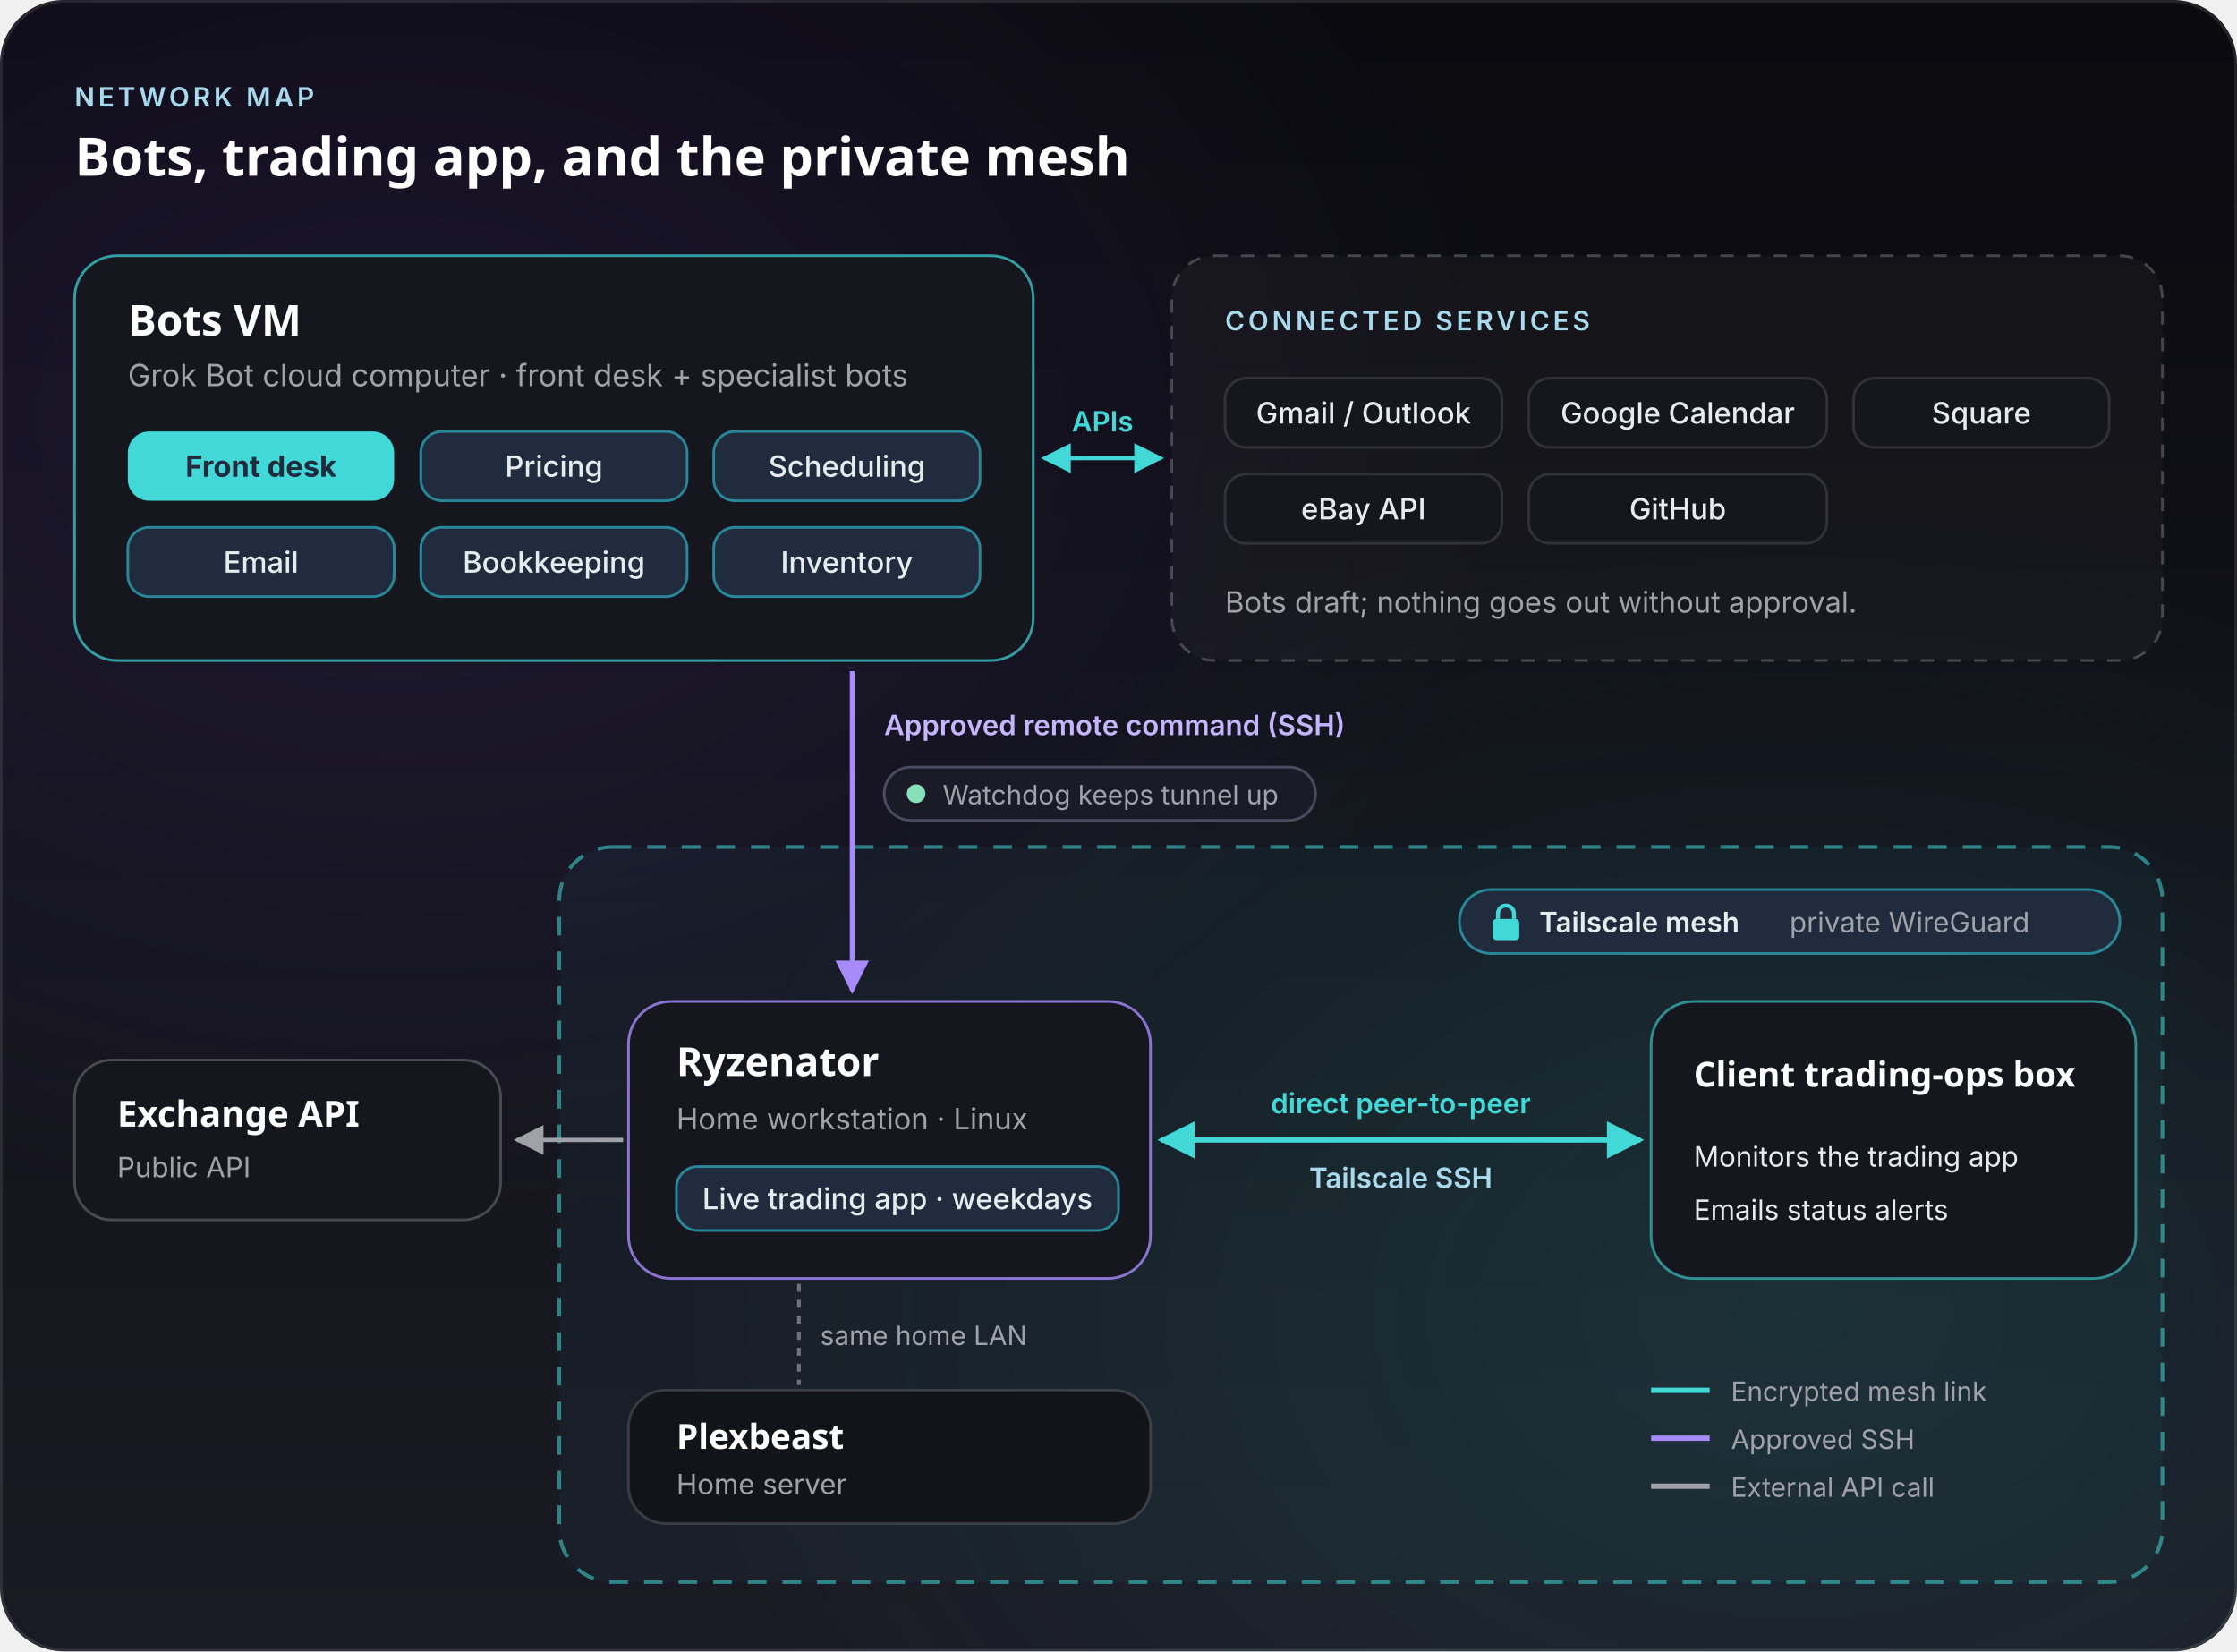
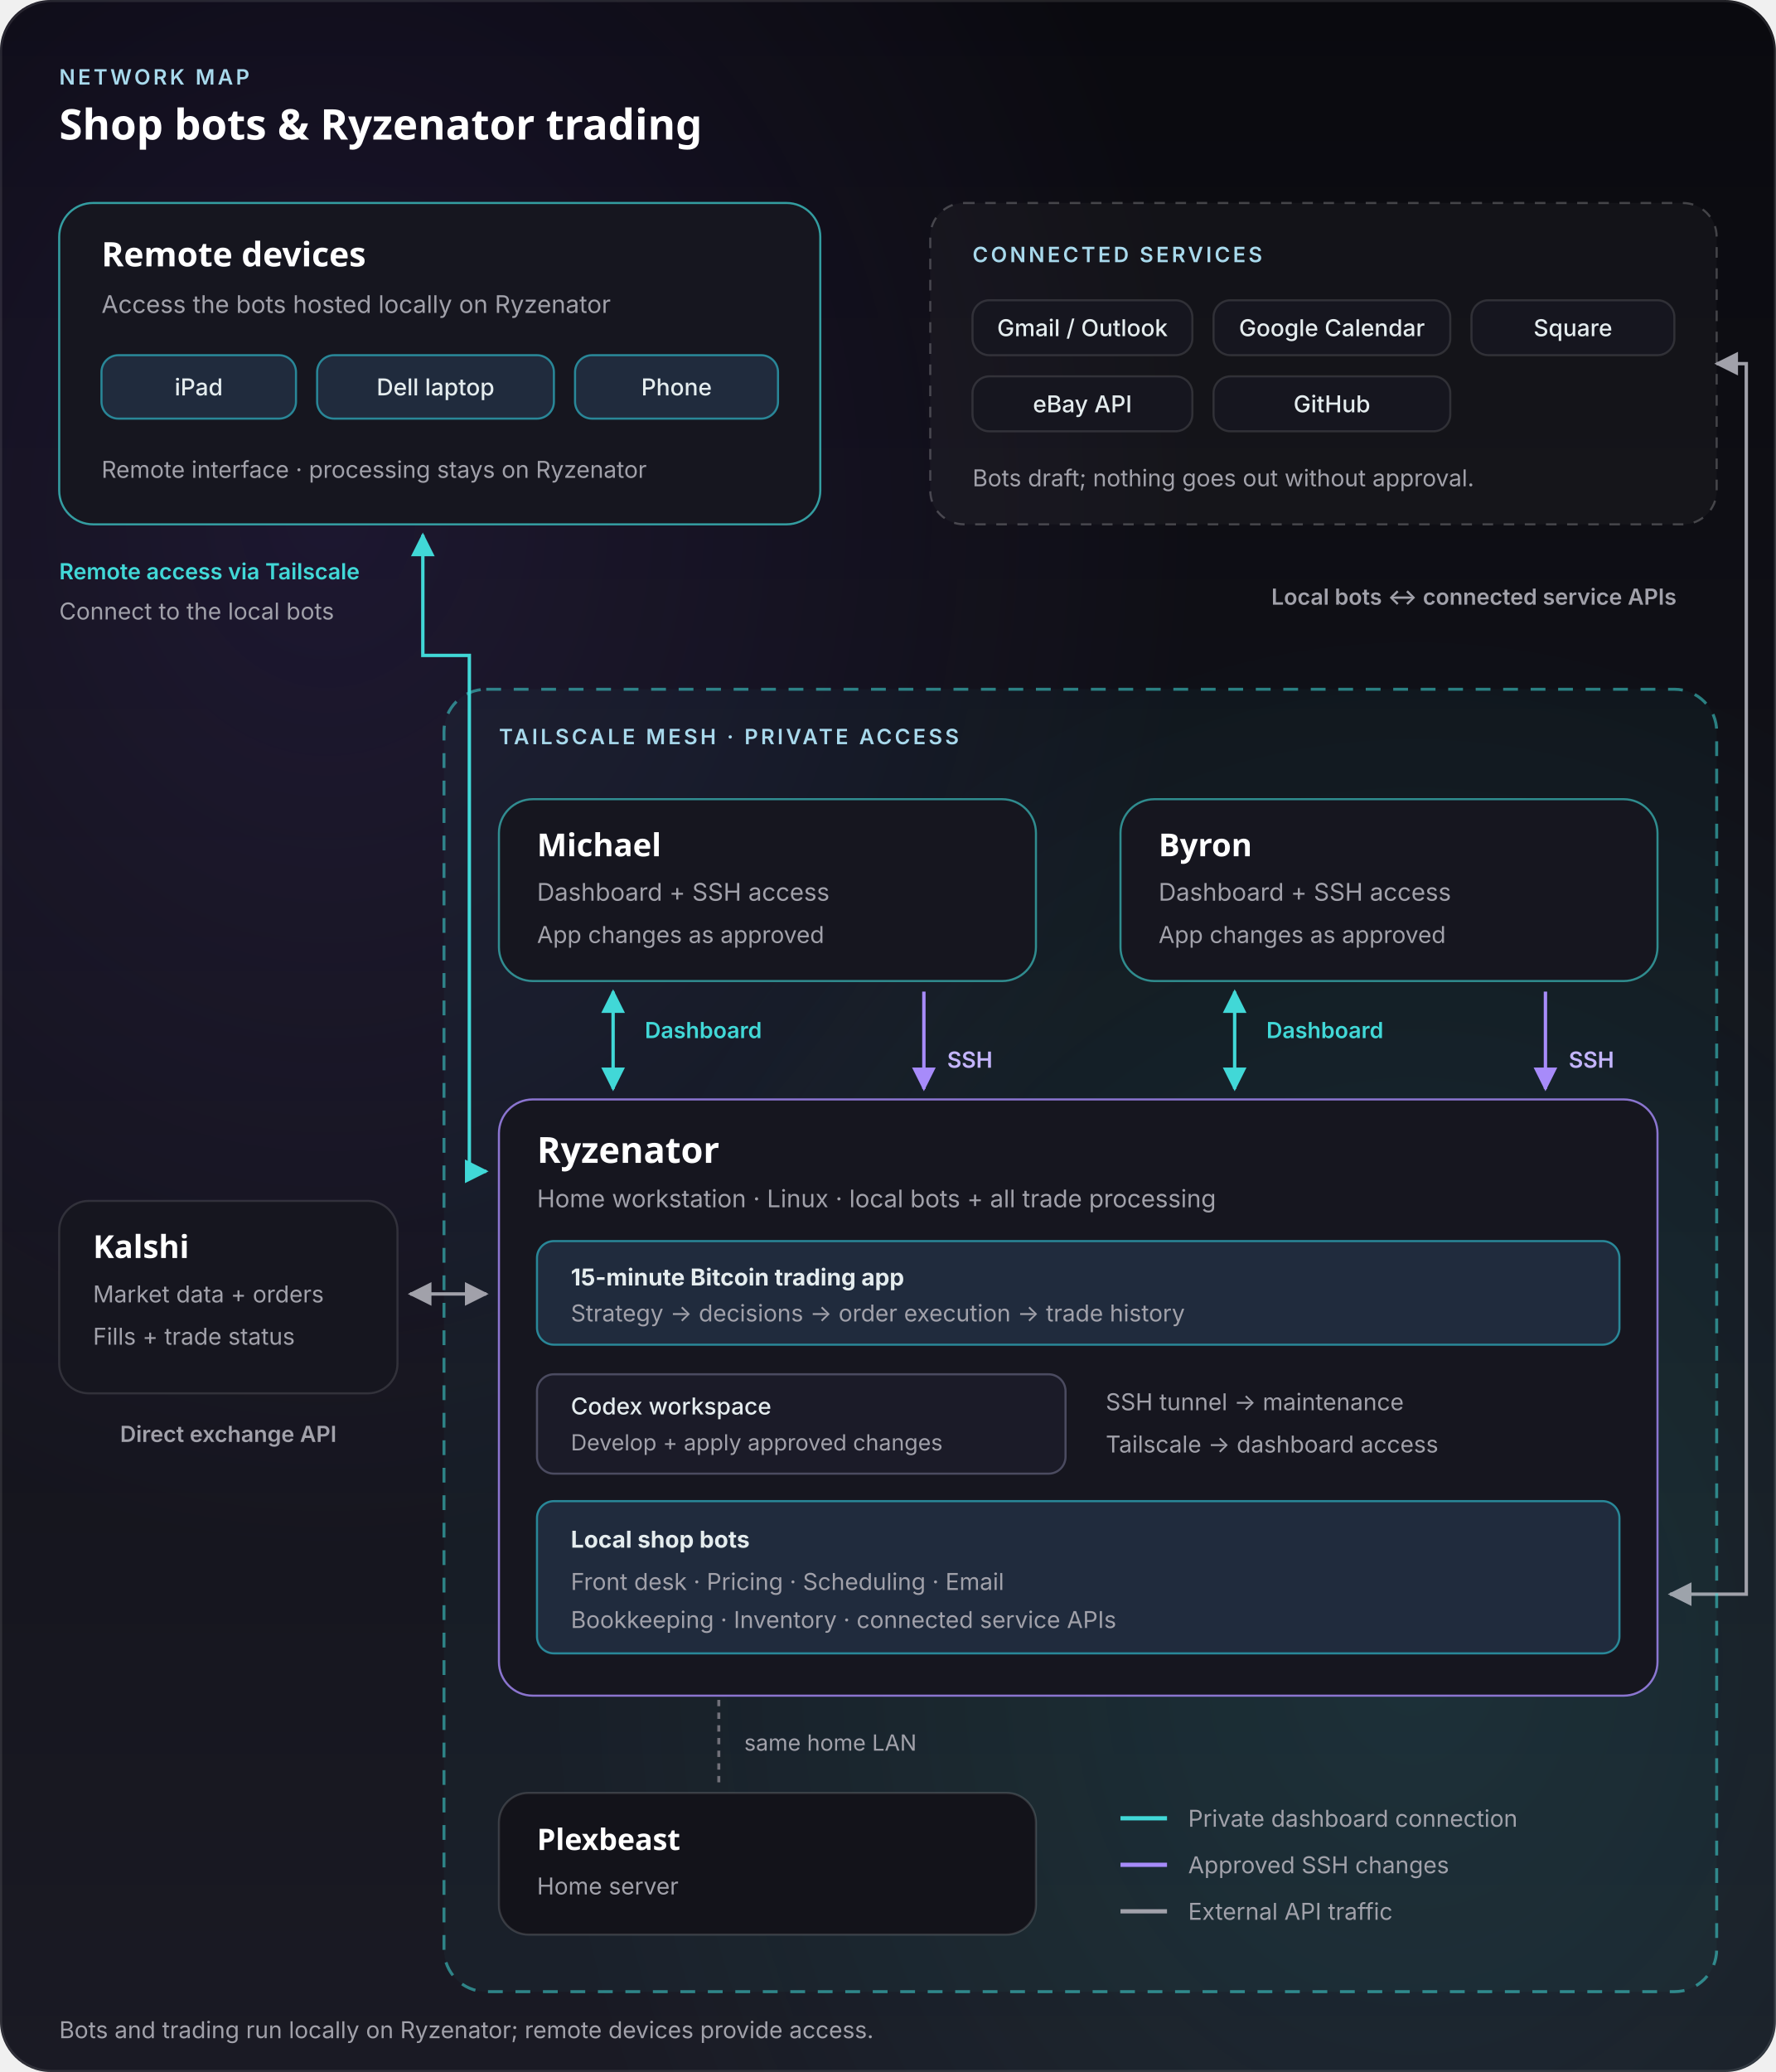
- <svg xmlns="http://www.w3.org/2000/svg" viewBox="0 0 840 620" width="840" height="620" role="img" aria-labelledby="nd-title nd-desc">
+ <svg xmlns="http://www.w3.org/2000/svg" viewBox="0 0 840 980" width="840" height="980" role="img" aria-labelledby="nd-title nd-desc">
  <defs>
    <linearGradient id="bg" x1="0" y1="0" x2="0" y2="1">
      <stop offset="0" stop-color="#0a0a0f" />
      <stop offset="1" stop-color="#1a1a24" />
    </linearGradient>
    <radialGradient id="glowA" cx="0.18" cy="0.25" r="0.5">
      <stop offset="0" stop-color="#8B5CF6" stop-opacity="0.12" />
      <stop offset="1" stop-color="#8B5CF6" stop-opacity="0" />
    </radialGradient>
    <radialGradient id="glowB" cx="0.8" cy="0.8" r="0.5">
      <stop offset="0" stop-color="#41D8D7" stop-opacity="0.10" />
      <stop offset="1" stop-color="#41D8D7" stop-opacity="0" />
    </radialGradient>
    <marker id="arT" viewBox="0 0 10 10" refX="9" refY="5" markerWidth="7" markerHeight="7" orient="auto-start-reverse">
      <path d="M0,0 L10,5 L0,10 z" fill="#41D8D7" />
    </marker>
    <marker id="arP" viewBox="0 0 10 10" refX="9" refY="5" markerWidth="7" markerHeight="7" orient="auto-start-reverse">
      <path d="M0,0 L10,5 L0,10 z" fill="#a78bfa" />
    </marker>
    <marker id="arG" viewBox="0 0 10 10" refX="9" refY="5" markerWidth="7" markerHeight="7" orient="auto-start-reverse">
      <path d="M0,0 L10,5 L0,10 z" fill="#a1a1aa" />
    </marker>
    <style>
      .h{font-family:'Space Grotesk',sans-serif;font-weight:700;fill:#fff}
      .t{font-family:Inter,-apple-system,BlinkMacSystemFont,sans-serif;fill:#a1a1aa}
      .eb{font-family:Inter,-apple-system,BlinkMacSystemFont,sans-serif;font-weight:600;font-size:10px;letter-spacing:1.3px;fill:#a8d9ec}
      .card{fill:#16161f;stroke:rgba(255,255,255,0.12);stroke-width:1}
      .chip{fill:#202B3D;stroke:#298798;stroke-width:1}
      .chipt{font-family:Inter,sans-serif;font-size:11px;font-weight:500;fill:#e4ecee}
      .lbl{font-family:Inter,sans-serif;font-size:10.5px;font-weight:600}
    </style>
  </defs>
-   <rect width="840" height="620" rx="24" fill="url(#bg)" />
-   <rect width="840" height="620" rx="24" fill="url(#glowA)" />
-   <rect width="840" height="620" rx="24" fill="url(#glowB)" />
-   <rect x="0.5" y="0.5" width="839" height="619" rx="24" fill="none" stroke="rgba(255,255,255,0.10)" />
+   <rect width="840" height="980" rx="24" fill="url(#bg)" />
+   <rect width="840" height="980" rx="24" fill="url(#glowA)" />
+   <rect width="840" height="980" rx="24" fill="url(#glowB)" />
+   <rect x="0.5" y="0.5" width="839" height="979" rx="24" fill="none" stroke="rgba(255,255,255,0.10)" />
  <text class="eb" x="28" y="40">NETWORK MAP</text>
-   <text class="h" x="28" y="66" font-size="20">Bots, trading app, and the private mesh</text>
-   <rect x="28" y="96" width="360" height="152" rx="16" class="card" stroke="#41D8D7" style="stroke:#41D8D7;stroke-opacity:.7" />
-   <text class="h" x="48" y="126" font-size="16">Bots VM</text>
-   <text class="t" x="48" y="145" font-size="11.5">Grok Bot cloud computer · front desk + specialist bots</text>
-   <g>
-     <rect x="48" y="162" width="100" height="26" rx="8" fill="#41D8D7" />
-     <text x="98" y="179" text-anchor="middle" class="chipt" style="fill:#202B3D;font-weight:700">Front desk</text>
-     <rect x="158" y="162" width="100" height="26" rx="8" class="chip" />
-     <text x="208" y="179" text-anchor="middle" class="chipt">Pricing</text>
-     <rect x="268" y="162" width="100" height="26" rx="8" class="chip" />
-     <text x="318" y="179" text-anchor="middle" class="chipt">Scheduling</text>
-     <rect x="48" y="198" width="100" height="26" rx="8" class="chip" />
-     <text x="98" y="215" text-anchor="middle" class="chipt">Email</text>
-     <rect x="158" y="198" width="100" height="26" rx="8" class="chip" />
-     <text x="208" y="215" text-anchor="middle" class="chipt">Bookkeeping</text>
-     <rect x="268" y="198" width="100" height="26" rx="8" class="chip" />
-     <text x="318" y="215" text-anchor="middle" class="chipt">Inventory</text>
-   </g>
-   <line x1="392" y1="172" x2="436" y2="172" stroke="#41D8D7" stroke-width="1.6" marker-start="url(#arT)" marker-end="url(#arT)" />
-   <text class="lbl" x="414" y="162" text-anchor="middle" fill="#41D8D7">APIs</text>
+   <text class="h" x="28" y="66" font-size="20">Shop bots &amp; Ryzenator trading</text>
+   <rect x="28" y="96" width="360" height="152" rx="16" class="card" style="stroke:#41D8D7;stroke-opacity:.7" />
+   <text class="h" x="48" y="126" font-size="16">Remote devices</text>
+   <text class="t" x="48" y="148" font-size="11.5">Access the bots hosted locally on Ryzenator</text>
+   <rect x="48" y="168" width="92" height="30" rx="8" class="chip" />
+   <text class="chipt" x="94" y="187" text-anchor="middle">iPad</text>
+   <rect x="150" y="168" width="112" height="30" rx="8" class="chip" />
+   <text class="chipt" x="206" y="187" text-anchor="middle">Dell laptop</text>
+   <rect x="272" y="168" width="96" height="30" rx="8" class="chip" />
+   <text class="chipt" x="320" y="187" text-anchor="middle">Phone</text>
+   <text class="t" x="48" y="226" font-size="11">Remote interface · processing stays on Ryzenator</text>
  <rect x="440" y="96" width="372" height="152" rx="16" fill="rgba(255,255,255,0.03)" stroke="rgba(255,255,255,0.22)" stroke-dasharray="5 5" />
  <text class="eb" x="460" y="124">CONNECTED SERVICES</text>
  <g>
    <rect x="460" y="142" width="104" height="26" rx="8" class="card" />
    <text x="512" y="159" text-anchor="middle" class="chipt">Gmail / Outlook</text>
    <rect x="574" y="142" width="112" height="26" rx="8" class="card" />
    <text x="630" y="159" text-anchor="middle" class="chipt">Google Calendar</text>
    <rect x="696" y="142" width="96" height="26" rx="8" class="card" />
    <text x="744" y="159" text-anchor="middle" class="chipt">Square</text>
    <rect x="460" y="178" width="104" height="26" rx="8" class="card" />
    <text x="512" y="195" text-anchor="middle" class="chipt">eBay API</text>
    <rect x="574" y="178" width="112" height="26" rx="8" class="card" />
    <text x="630" y="195" text-anchor="middle" class="chipt">GitHub</text>
  </g>
  <text class="t" x="460" y="230" font-size="11">Bots draft; nothing goes out without approval.</text>
-   <rect x="210" y="318" width="602" height="276" rx="20" fill="rgba(65,216,215,0.04)" stroke="#41D8D7" stroke-opacity="0.55" stroke-width="1.4" stroke-dasharray="7 6" />
-   <g transform="translate(548,334)">
-     <rect x="0" y="0" width="248" height="24" rx="12" fill="#202B3D" stroke="#298798" />
-     <g transform="translate(12,5)" fill="none" stroke="#41D8D7" stroke-width="1.5">
-       <rect x="0.5" y="6" width="10" height="8" rx="1.5" fill="#41D8D7" stroke="none" />
-       <path d="M2.5 6 V4 a3 3 0 0 1 6 0 V6" />
-     </g>
-     <text x="30" y="16" class="lbl" fill="#e4ecee">Tailscale mesh</text>
-     <text x="124" y="16" class="t" font-size="10.5">private WireGuard</text>
+   <path d="M200 253 V310 H222 V554 H230" fill="none" stroke="#41D8D7" stroke-width="1.6" marker-start="url(#arT)" marker-end="url(#arT)" />
+   <text class="lbl" x="28" y="274" fill="#41D8D7">Remote access via Tailscale</text>
+   <text class="t" x="28" y="293" font-size="11">Connect to the local bots</text>
+   <path d="M812 172 H826 V754 H790" fill="none" stroke="#a1a1aa" stroke-width="1.6" marker-start="url(#arG)" marker-end="url(#arG)" />
+   <text class="lbl" x="793" y="286" text-anchor="end" fill="#a1a1aa">Local bots ↔ connected service APIs</text>
+   <rect x="210" y="326" width="602" height="616" rx="20" fill="rgba(65,216,215,0.04)" stroke="#41D8D7" stroke-opacity=".55" stroke-width="1.4" stroke-dasharray="7 6" />
+   <text class="eb" x="236" y="352">TAILSCALE MESH · PRIVATE ACCESS</text>
+   <rect x="236" y="378" width="254" height="86" rx="16" class="card" style="stroke:#41D8D7;stroke-opacity:.6" />
+   <text class="h" x="254" y="405" font-size="15">Michael</text>
+   <text class="t" x="254" y="426" font-size="11.5">Dashboard + SSH access</text>
+   <text class="t" x="254" y="446" font-size="11">App changes as approved</text>
+   <rect x="530" y="378" width="254" height="86" rx="16" class="card" style="stroke:#41D8D7;stroke-opacity:.6" />
+   <text class="h" x="548" y="405" font-size="15">Byron</text>
+   <text class="t" x="548" y="426" font-size="11.5">Dashboard + SSH access</text>
+   <text class="t" x="548" y="446" font-size="11">App changes as approved</text>
+   <path d="M290 469 V515" stroke="#41D8D7" stroke-width="1.6" marker-start="url(#arT)" marker-end="url(#arT)" />
+   <path d="M584 469 V515" stroke="#41D8D7" stroke-width="1.6" marker-start="url(#arT)" marker-end="url(#arT)" />
+   <path d="M437 469 V515" stroke="#a78bfa" stroke-width="1.6" marker-end="url(#arP)" />
+   <path d="M731 469 V515" stroke="#a78bfa" stroke-width="1.6" marker-end="url(#arP)" />
+   <text class="lbl" x="305" y="491" fill="#41D8D7">Dashboard</text>
+   <text class="lbl" x="448" y="505" fill="#c4b5fd">SSH</text>
+   <text class="lbl" x="599" y="491" fill="#41D8D7">Dashboard</text>
+   <text class="lbl" x="742" y="505" fill="#c4b5fd">SSH</text>
+   <rect x="236" y="520" width="548" height="282" rx="16" class="card" style="stroke:#a78bfa;stroke-opacity:.8" />
+   <text class="h" x="254" y="550" font-size="17">Ryzenator</text>
+   <text class="t" x="254" y="571" font-size="11.5">Home workstation · Linux · local bots + all trade processing</text>
+   <rect x="254" y="587" width="512" height="49" rx="8" class="chip" />
+   <text class="chipt" x="270" y="608" style="font-weight:700">15-minute Bitcoin trading app</text>
+   <text class="t" x="270" y="625" font-size="11">Strategy → decisions → order execution → trade history</text>
+   <rect x="254" y="650" width="250" height="47" rx="8" fill="#1b1b28" stroke="#4b4b60" />
+   <text class="chipt" x="270" y="669">Codex workspace</text>
+   <text class="t" x="270" y="686" font-size="10.5">Develop + apply approved changes</text>
+   <text class="t" x="523" y="667" font-size="11">SSH tunnel → maintenance</text>
+   <text class="t" x="523" y="687" font-size="11">Tailscale → dashboard access</text>
+   <rect x="28" y="568" width="160" height="91" rx="14" class="card" />
+   <text class="h" x="44" y="595" font-size="15">Kalshi</text>
+   <text class="t" x="44" y="616" font-size="11">Market data + orders</text>
+   <text class="t" x="44" y="636" font-size="11">Fills + trade status</text>
+   <line x1="194" y1="612" x2="230" y2="612" stroke="#a1a1aa" stroke-width="1.6" marker-start="url(#arG)" marker-end="url(#arG)" />
+   <text class="lbl" x="108" y="682" text-anchor="middle" fill="#a1a1aa">Direct exchange API</text>
+   <rect x="254" y="710" width="512" height="72" rx="8" class="chip" />
+   <text class="chipt" x="270" y="732" style="font-weight:700">Local shop bots</text>
+   <text class="t" x="270" y="752" font-size="11">Front desk · Pricing · Scheduling · Email</text>
+   <text class="t" x="270" y="770" font-size="11">Bookkeeping · Inventory · connected service APIs</text>
+   <path d="M340 804 V844" stroke="#71717a" stroke-width="1.4" stroke-dasharray="3 3" />
+   <text class="t" x="352" y="828" font-size="10.5">same home LAN</text>
+   <rect x="236" y="848" width="254" height="67" rx="14" fill="#13131a" stroke="rgba(255,255,255,.15)" />
+   <text class="h" x="254" y="875" font-size="14">Plexbeast</text>
+   <text class="t" x="254" y="896" font-size="11">Home server</text>
+   <g transform="translate(530,854)" class="t" font-size="11">
+     <line x1="0" y1="6" x2="22" y2="6" stroke="#41D8D7" stroke-width="2" />
+     <text x="32" y="10">Private dashboard connection</text>
+     <line x1="0" y1="28" x2="22" y2="28" stroke="#a78bfa" stroke-width="2" />
+     <text x="32" y="32">Approved SSH changes</text>
+     <line x1="0" y1="50" x2="22" y2="50" stroke="#a1a1aa" stroke-width="2" />
+     <text x="32" y="54">External API traffic</text>
  </g>
-   <line x1="320" y1="252" x2="320" y2="372" stroke="#a78bfa" stroke-width="1.8" marker-end="url(#arP)" />
-   <text class="lbl" x="332" y="276" fill="#c4b5fd">Approved remote command (SSH)</text>
-   <g transform="translate(332,288)">
-     <rect width="162" height="20" rx="10" fill="#1b1b28" stroke="#4b4b60" />
-     <circle cx="12" cy="10" r="3.5" fill="#88e0bb" />
-     <text x="22" y="14" class="t" font-size="10">Watchdog keeps tunnel up</text>
-   </g>
-   <rect x="236" y="376" width="196" height="104" rx="16" class="card" style="stroke:#a78bfa;stroke-opacity:.8" />
-   <text class="h" x="254" y="404" font-size="15">Ryzenator</text>
-   <text class="t" x="254" y="424" font-size="11">Home workstation · Linux</text>
-   <rect x="254" y="438" width="166" height="24" rx="8" fill="#202B3D" stroke="#298798" />
-   <text x="337" y="454" text-anchor="middle" class="chipt">Live trading app · weekdays</text>
-   <rect x="28" y="398" width="160" height="60" rx="14" fill="#16161f" stroke="rgba(255,255,255,0.22)" />
-   <text class="h" x="44" y="423" font-size="13.5">Exchange API</text>
-   <text class="t" x="44" y="442" font-size="10.5">Public API</text>
-   <line x1="234" y1="428" x2="194" y2="428" stroke="#a1a1aa" stroke-width="1.6" marker-end="url(#arG)" />
-   <line x1="436" y1="428" x2="616" y2="428" stroke="#41D8D7" stroke-width="2" marker-start="url(#arT)" marker-end="url(#arT)" />
-   <text class="lbl" x="526" y="418" text-anchor="middle" fill="#41D8D7">direct peer-to-peer</text>
-   <text class="lbl" x="526" y="446" text-anchor="middle" fill="#a8d9ec">Tailscale SSH</text>
-   <rect x="620" y="376" width="182" height="104" rx="16" class="card" style="stroke:#41D8D7;stroke-opacity:.6" />
-   <text class="h" x="636" y="408" font-size="13">Client trading-ops box</text>
-   <text class="t" x="636" y="438" font-size="10.5" style="fill:#e4ecee">Monitors the trading app</text>
-   <text class="t" x="636" y="458" font-size="10.5" style="fill:#e4ecee">Emails status alerts</text>
-   <line x1="300" y1="482" x2="300" y2="520" stroke="#71717a" stroke-width="1.4" stroke-dasharray="3 3" />
-   <text class="t" x="308" y="505" font-size="10">same home LAN</text>
-   <rect x="236" y="522" width="196" height="50" rx="14" fill="#13131a" stroke="rgba(255,255,255,0.15)" />
-   <text class="h" x="254" y="544" font-size="13">Plexbeast</text>
-   <text class="t" x="254" y="561" font-size="10.5">Home server</text>
-   <g transform="translate(620,516)" font-family="Inter,sans-serif" font-size="10">
-     <line x1="0" y1="6" x2="22" y2="6" stroke="#41D8D7" stroke-width="2" />
-     <text x="30" y="10" fill="#a1a1aa">Encrypted mesh link</text>
-     <line x1="0" y1="24" x2="22" y2="24" stroke="#a78bfa" stroke-width="2" />
-     <text x="30" y="28" fill="#a1a1aa">Approved SSH</text>
-     <line x1="0" y1="42" x2="22" y2="42" stroke="#a1a1aa" stroke-width="2" />
-     <text x="30" y="46" fill="#a1a1aa">External API call</text>
-   </g>
+   <text class="t" x="28" y="964" font-size="11">Bots and trading run locally on Ryzenator; remote devices provide access.</text>
</svg>
